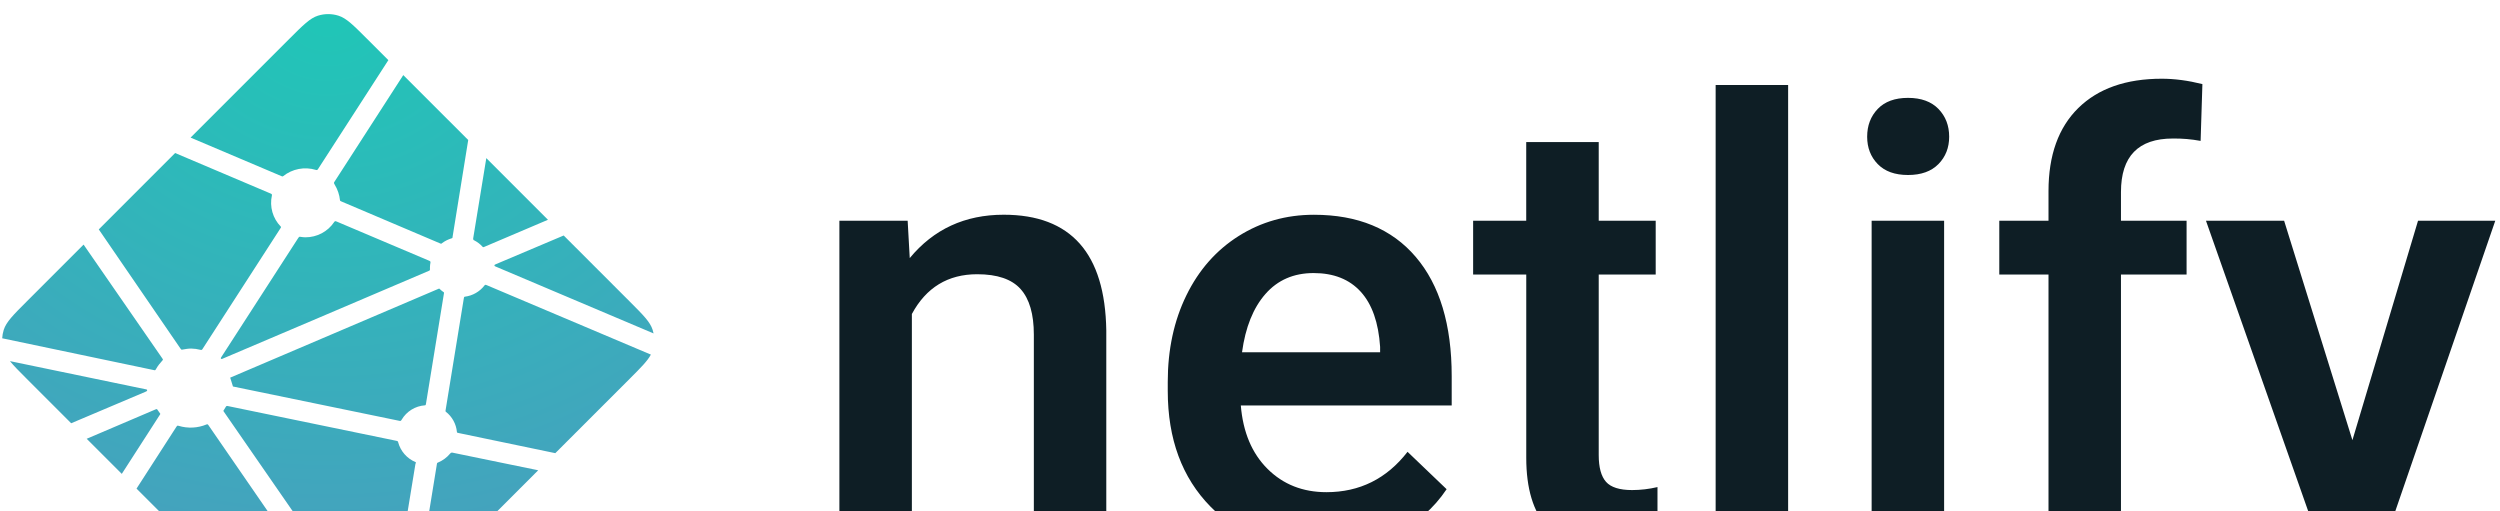
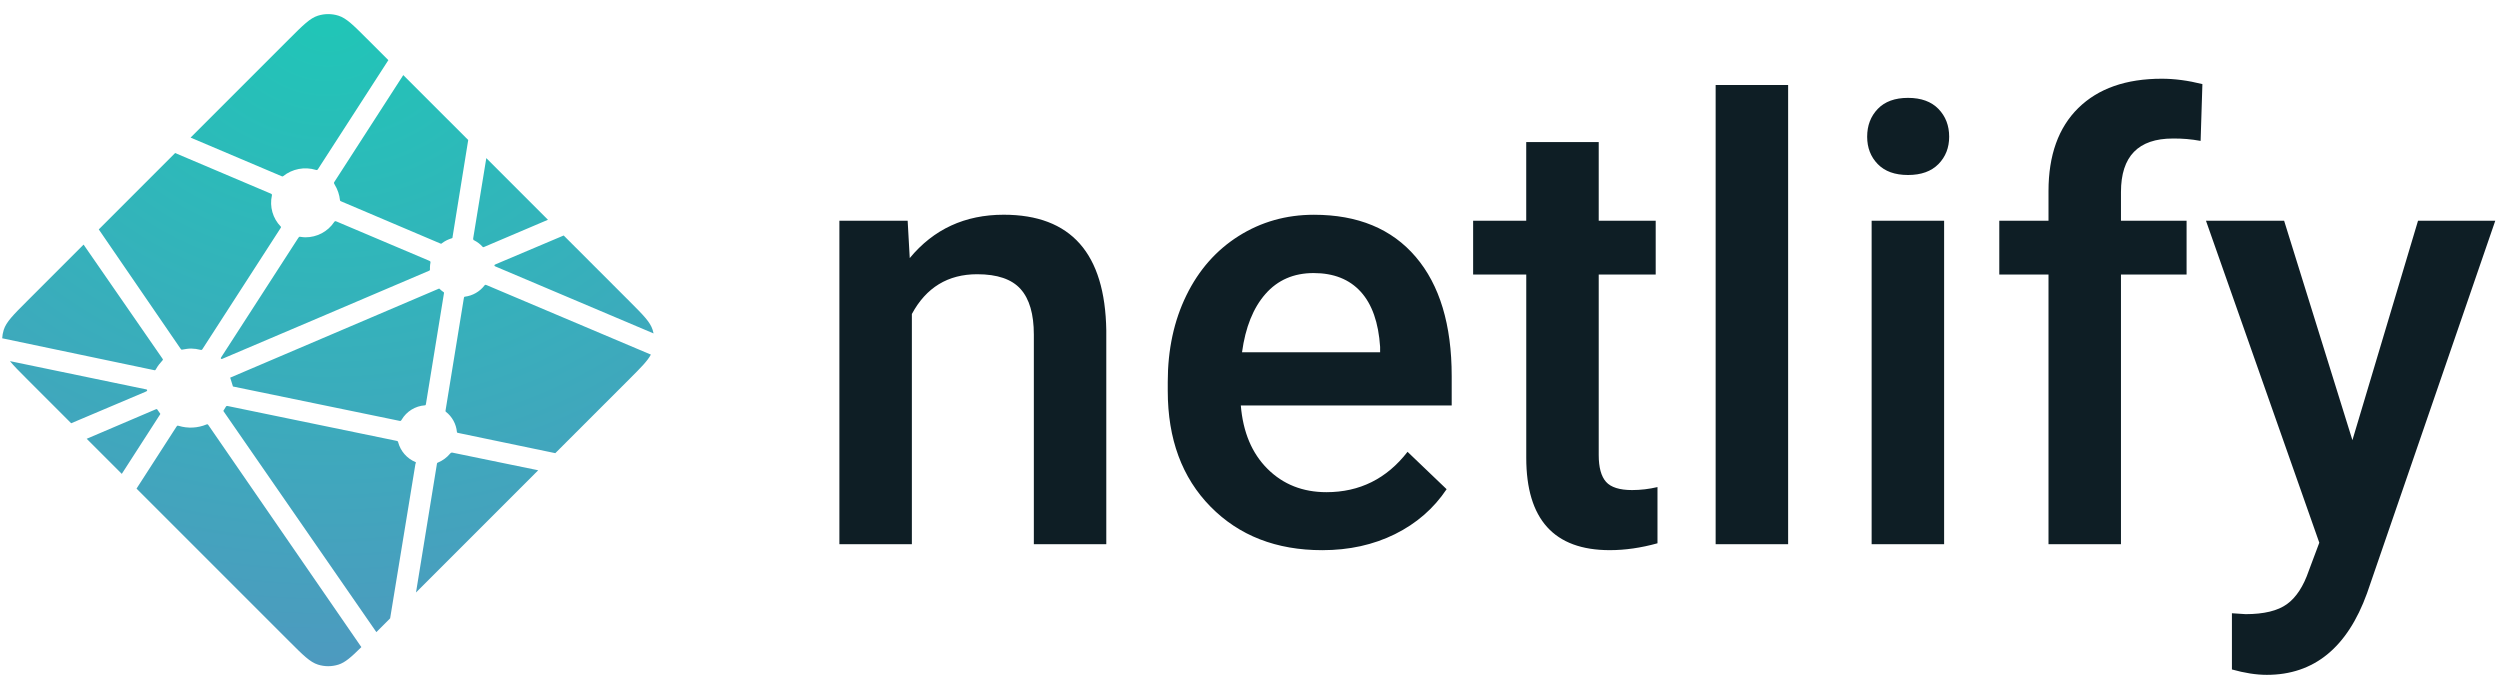
- <svg xmlns="http://www.w3.org/2000/svg" viewBox="0 0 147 30">
+ <svg xmlns="http://www.w3.org/2000/svg" width="147" height="40">
  <radialGradient id="a" cy="0%" r="100.11%" gradientTransform="matrix(0 .9989 -1.152 0 .5 -.5)">
    <stop offset="0" stop-color="#20c6b7" />
    <stop offset="1" stop-color="#4d9abf" />
  </radialGradient>
  <g fill="none" fill-rule="evenodd">
    <path fill="#0e1e25" d="m53.37 12.978.123 2.198c1.403-1.7 3.245-2.55 5.525-2.55 3.951 0 5.962 2.268 6.032 6.804v12.568h-4.26v-12.322c0-1.207-.26-2.1-.78-2.681-.52-.58-1.371-.87-2.552-.87-1.719 0-3 .78-3.84 2.338v13.535h-4.262v-19.02h4.016zm24.378 19.372c-2.7 0-4.89-.852-6.567-2.557-1.678-1.705-2.517-3.976-2.517-6.812v-.527c0-1.898.365-3.595 1.096-5.089.73-1.494 1.757-2.657 3.078-3.49 1.321-.831 2.794-1.247 4.42-1.247 2.583 0 4.58.826 5.988 2.478 1.41 1.653 2.114 3.99 2.114 7.014v1.723h-12.4c.13 1.57.652 2.812 1.57 3.726s2.073 1.371 3.464 1.371c1.952 0 3.542-.79 4.77-2.373l2.297 2.198c-.76 1.136-1.774 2.018-3.042 2.645-1.269.627-2.692.94-4.27.94zm-.508-16.294c-1.17 0-2.113.41-2.832 1.23-.72.82-1.178 1.963-1.377 3.428h8.12v-.317c-.094-1.43-.474-2.51-1.14-3.243-.667-.732-1.59-1.098-2.771-1.098zm16.765-7.7v4.623h3.35v3.164h-3.35v10.617c0 .726.144 1.25.43 1.573.286.322.798.483 1.535.483a6.55 6.55 0 0 0 1.49-.176v3.305c-.97.27-1.905.404-2.806.404-3.273 0-4.91-1.81-4.91-5.431v-10.776h-3.124v-3.164h3.122v-4.623h4.261zm11.137 23.643h-4.262v-27h4.262zm9.172 0h-4.262v-19.02h4.262zm-4.525-23.96c0-.655.207-1.2.622-1.634.416-.433 1.009-.65 1.78-.65.772 0 1.368.217 1.79.65.42.434.63.979.63 1.635 0 .644-.21 1.18-.63 1.608-.422.428-1.018.642-1.79.642-.771 0-1.364-.214-1.78-.642-.415-.427-.622-.964-.622-1.608zm10.663 23.96v-15.857h-2.894v-3.164h2.894v-1.74c0-2.11.584-3.738 1.753-4.887 1.17-1.148 2.806-1.722 4.91-1.722.749 0 1.544.105 2.386.316l-.105 3.34a8.375 8.375 0 0 0 -1.631-.14c-2.035 0-3.052 1.048-3.052 3.146v1.687h3.858v3.164h-3.858v15.856h-4.261zm17.87-6.117 3.858-12.903h4.542l-7.54 21.903c-1.158 3.199-3.122 4.799-5.893 4.799-.62 0-1.304-.106-2.052-.317v-3.305l.807.053c1.075 0 1.885-.196 2.429-.589.543-.392.973-1.051 1.289-1.977l.613-1.635-6.664-18.932h4.595z" />
    <path fill="url(#a)" fill-rule="nonzero" d="m28.589 14.135-.014-.006c-.008-.003-.016-.006-.023-.013a.11.11 0 0 1 -.028-.093l.773-4.726 3.625 3.626-3.77 1.604a.083.083 0 0 1 -.033.006h-.015c-.005-.003-.01-.007-.02-.017a1.716 1.716 0 0 0 -.495-.381zm5.258-.288 3.876 3.876c.805.806 1.208 1.208 1.355 1.674.022.069.04.138.054.209l-9.263-3.923a.728.728 0 0 0 -.015-.006c-.037-.015-.08-.032-.08-.07s.044-.056.081-.071l.012-.005zm5.127 7.003c-.2.376-.59.766-1.25 1.427l-4.37 4.369-5.652-1.177-.03-.006c-.05-.008-.103-.017-.103-.062a1.706 1.706 0 0 0 -.655-1.193c-.023-.023-.017-.059-.01-.092 0-.005 0-.01.002-.014l1.063-6.526.004-.022c.006-.05.015-.108.06-.108a1.73 1.73 0 0 0 1.16-.665c.009-.01.015-.021.027-.027.032-.015.07 0 .103.014l9.65 4.082zm-6.625 6.801-7.186 7.186 1.23-7.56.002-.01c.001-.01.003-.02.006-.029.01-.024.036-.034.061-.044l.012-.005a1.85 1.85 0 0 0 .695-.517c.024-.028.053-.055.09-.06a.09.09 0 0 1 .029 0l5.06 1.04zm-8.707 8.707-.81.81-8.955-12.942a.424.424 0 0 0 -.01-.014c-.014-.019-.029-.038-.026-.06 0-.016.011-.03.022-.042l.01-.013c.027-.04.05-.08.075-.123l.02-.035.003-.003c.014-.024.027-.047.051-.06.021-.01.05-.006.073-.001l9.921 2.046a.164.164 0 0 1 .076.033c.013.013.016.027.019.043a1.757 1.757 0 0 0 1.028 1.175c.028.014.016.045.003.078a.238.238 0 0 0 -.015.045c-.125.76-1.197 7.298-1.485 9.063zm-1.692 1.691c-.597.591-.949.904-1.347 1.03a2 2 0 0 1 -1.206 0c-.466-.148-.869-.55-1.674-1.356l-8.993-8.993 2.349-3.643c.011-.018.022-.034.04-.047.025-.018.061-.01.091 0a2.434 2.434 0 0 0 1.638-.083c.027-.01.054-.017.075.002a.19.19 0 0 1 .028.032l8.999 13.059zm-14.087-10.186-2.063-2.063 4.074-1.738a.084.084 0 0 1 .033-.007c.034 0 .054.034.072.065a2.91 2.91 0 0 0 .13.184l.013.016c.012.017.004.034-.008.05l-2.25 3.493zm-2.976-2.976-2.61-2.61c-.444-.444-.766-.766-.99-1.043l7.936 1.646a.84.84 0 0 0 .03.005c.049.008.103.017.103.063 0 .05-.059.073-.109.092l-.023.01zm-4.056-4.995a2 2 0 0 1 .09-.495c.148-.466.55-.868 1.356-1.674l3.34-3.34a2175.525 2175.525 0 0 0 4.626 6.687c.027.036.057.076.026.106-.146.161-.292.337-.395.528a.16.16 0 0 1 -.05.062c-.013.008-.027.005-.042.002h-.002l-8.949-1.877zm5.68-6.403 4.489-4.491c.423.185 1.96.834 3.333 1.414 1.04.44 1.988.84 2.286.97.03.012.057.024.07.054.008.018.004.041 0 .06a2.003 2.003 0 0 0 .523 1.828c.03.03 0 .073-.026.11l-.014.021-4.56 7.063c-.012.02-.023.037-.043.05-.024.015-.058.008-.086.001a2.274 2.274 0 0 0 -.543-.074c-.164 0-.342.03-.522.063h-.001c-.02.003-.038.007-.054-.005a.21.21 0 0 1 -.045-.051l-4.808-7.013zm5.398-5.398 5.814-5.814c.805-.805 1.208-1.208 1.674-1.355a2 2 0 0 1 1.206 0c.466.147.869.55 1.674 1.355l1.26 1.26-4.135 6.404a.155.155 0 0 1 -.041.048c-.025.017-.06.01-.09 0a2.097 2.097 0 0 0 -1.92.37c-.027.028-.067.012-.101-.003-.54-.235-4.74-2.01-5.341-2.265zm12.506-3.676 3.818 3.818-.92 5.698v.015a.135.135 0 0 1 -.008.038c-.01.02-.03.024-.05.03a1.83 1.83 0 0 0 -.548.273.154.154 0 0 0 -.02.017c-.011.012-.022.023-.04.025a.114.114 0 0 1 -.043-.007l-5.818-2.472-.011-.005c-.037-.015-.081-.033-.081-.071a2.198 2.198 0 0 0 -.31-.915c-.028-.046-.059-.094-.035-.141zm-3.932 8.606 5.454 2.31c.03.014.063.027.076.058a.106.106 0 0 1 0 .057c-.016.08-.03.171-.03.263v.153c0 .038-.039.054-.075.069l-.011.004c-.864.369-12.13 5.173-12.147 5.173s-.035 0-.052-.017c-.03-.03 0-.072.027-.11a.76.76 0 0 0 .014-.02l4.482-6.94.008-.012c.026-.042.056-.089.104-.089l.045.007c.102.014.192.027.283.027.68 0 1.31-.331 1.69-.897a.16.16 0 0 1 .034-.04c.027-.02.067-.01.098.004zm-6.246 9.185 12.28-5.237s.018 0 .035.017c.067.067.124.112.179.154l.027.017c.025.014.05.03.052.056 0 .01 0 .016-.002.025l-1.052 6.462-.004.026c-.007.05-.014.107-.061.107a1.729 1.729 0 0 0 -1.373.847l-.005.008c-.014.023-.027.045-.05.057-.021.01-.048.006-.07.001l-9.793-2.02c-.01-.002-.152-.519-.163-.52z" transform="translate(-.702)" />
  </g>
</svg>
